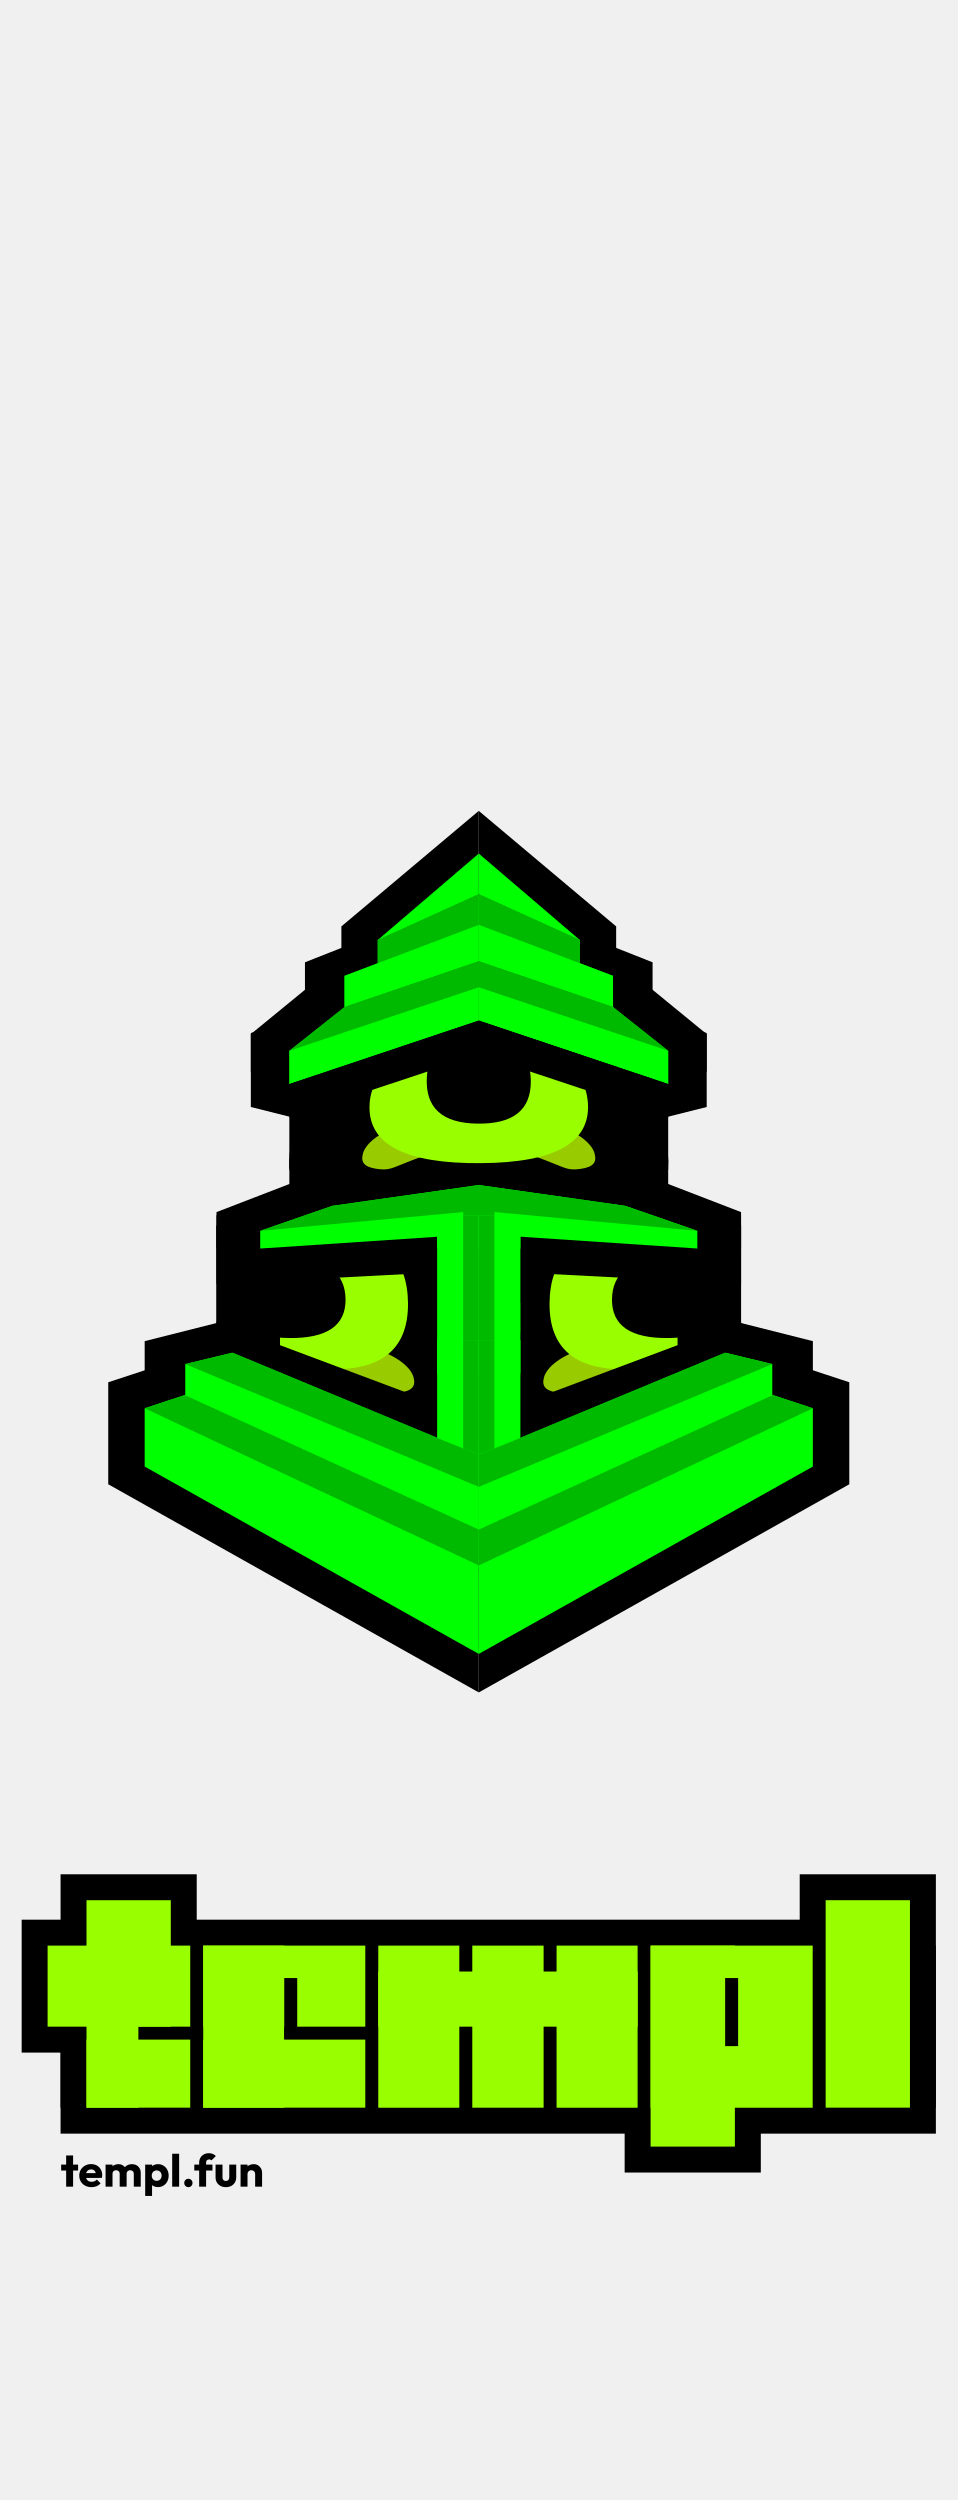
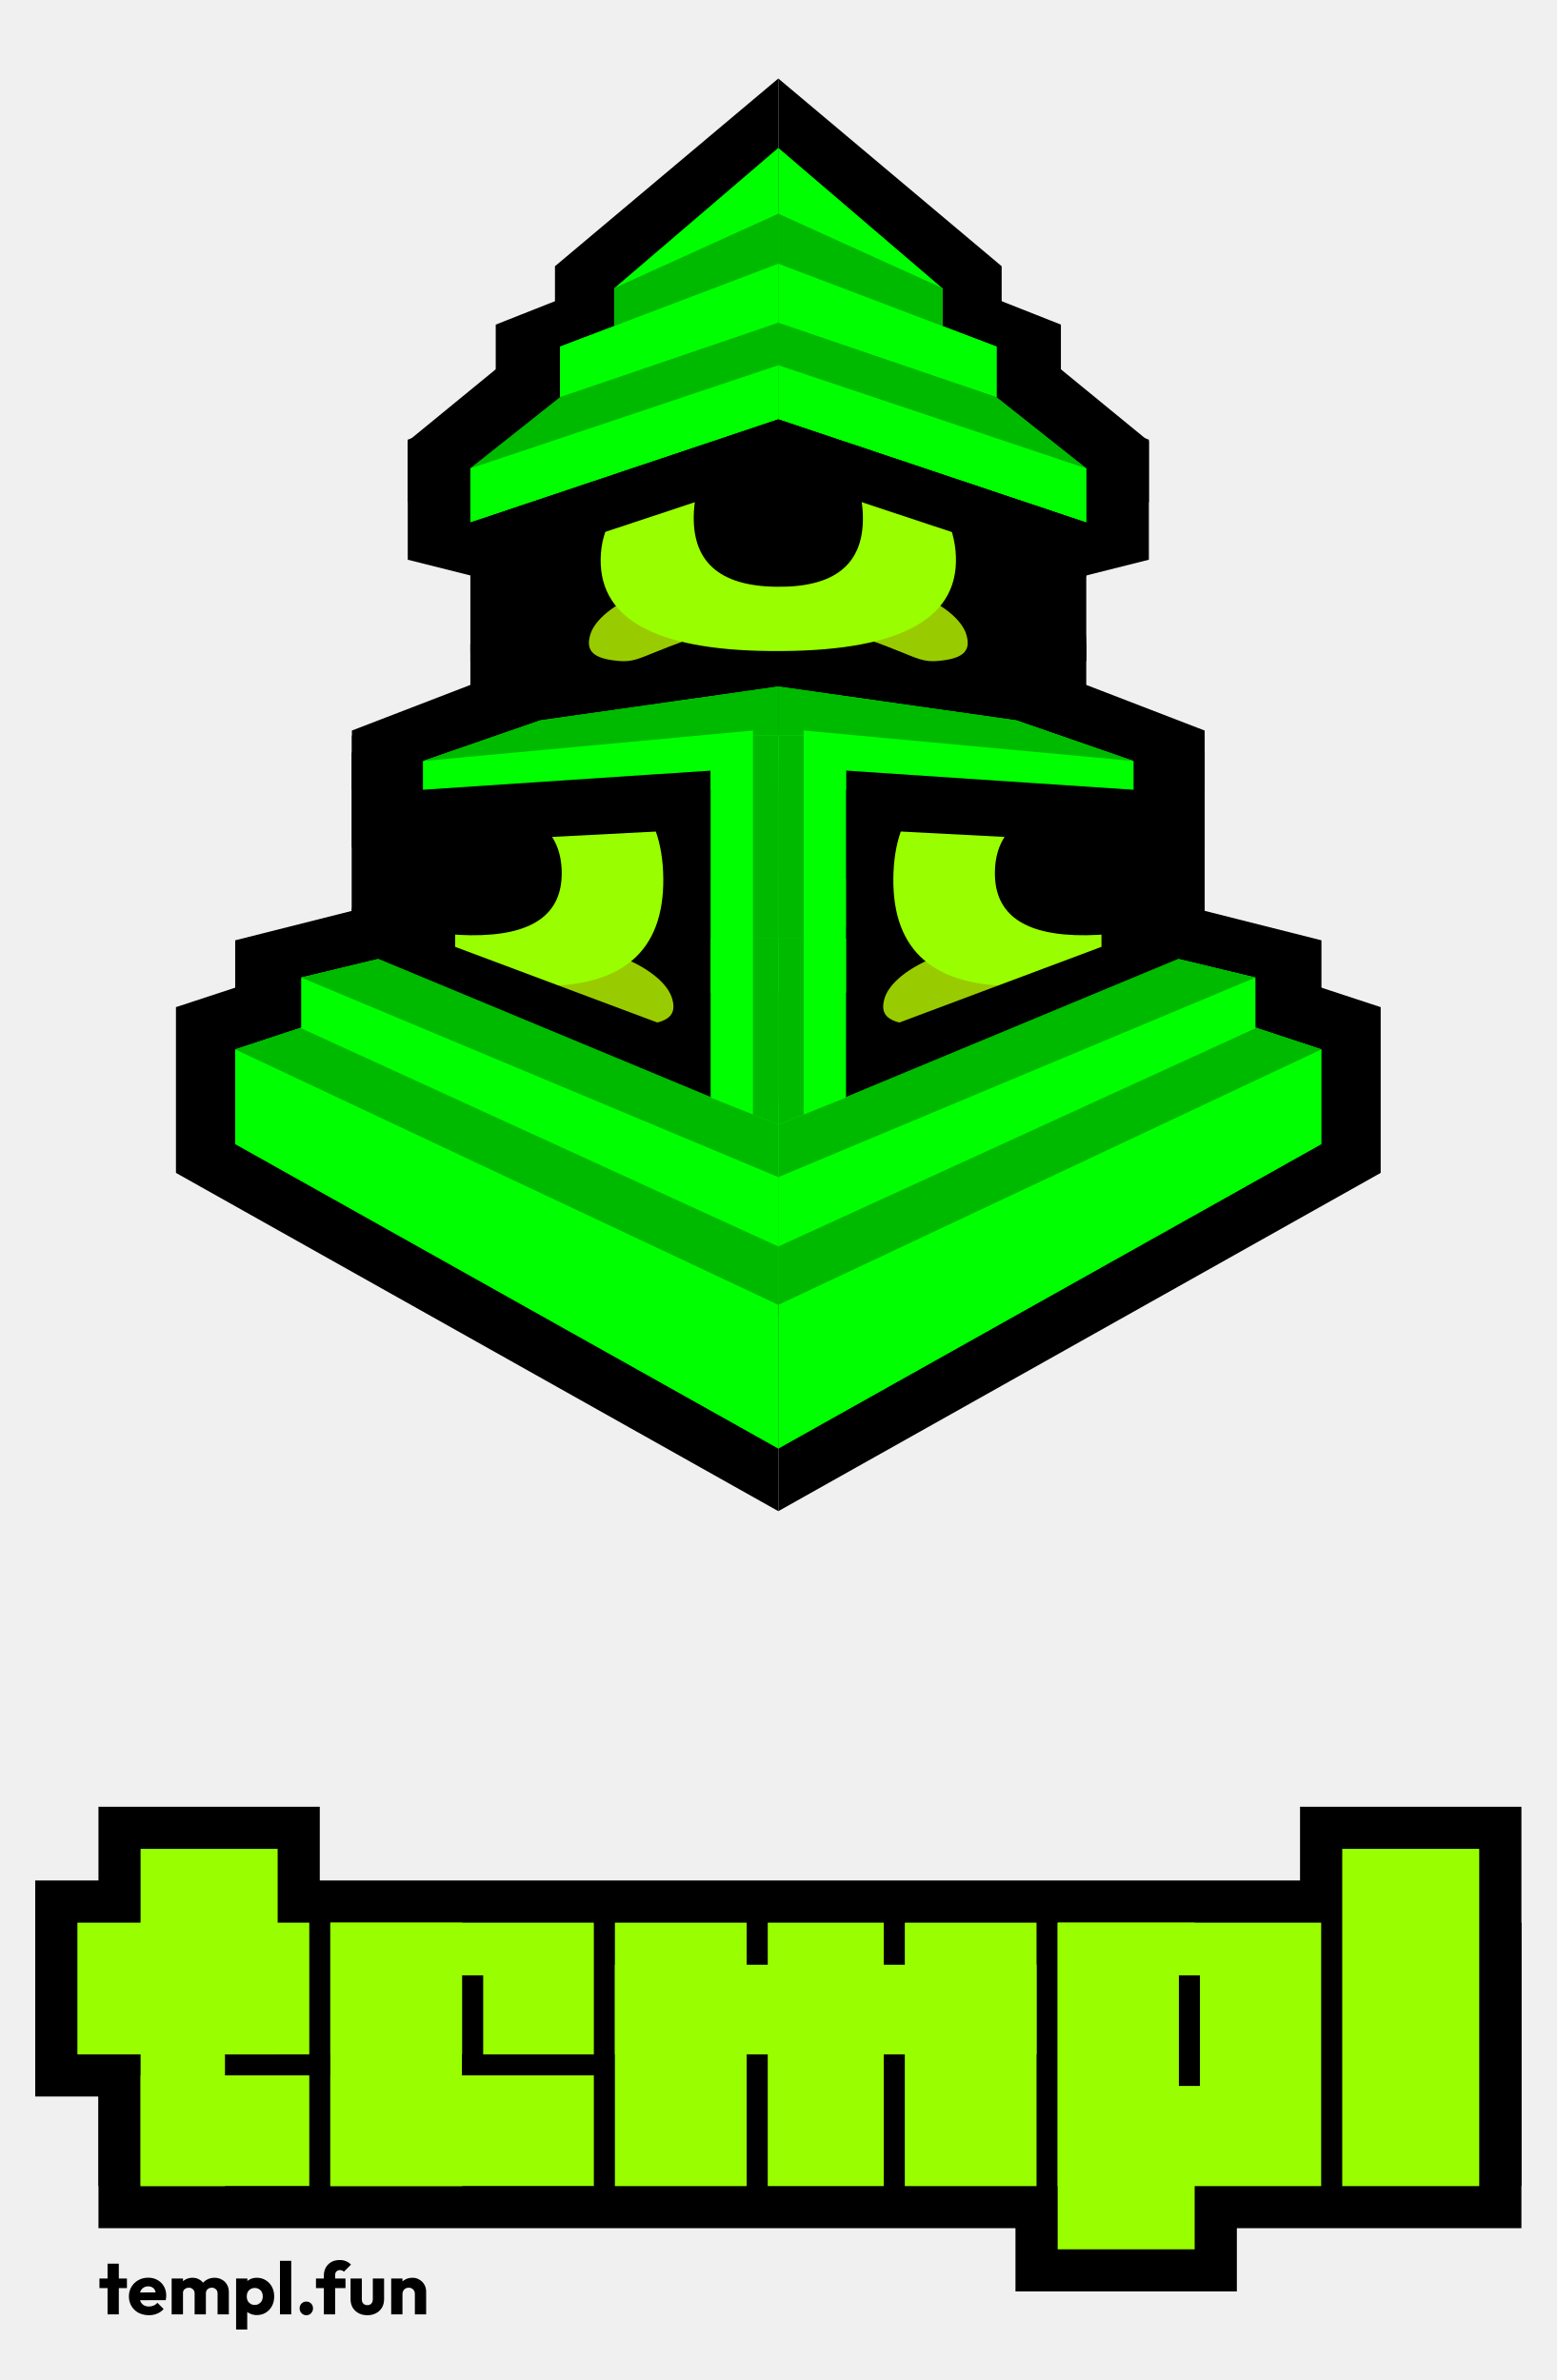
- <svg xmlns="http://www.w3.org/2000/svg" width="221" height="577" viewBox="0 0 221 577" fill="none">
-   <path d="M110.5 234.711V187.148L78.791 213.813V227.505L110.5 234.711Z" fill="black" />
-   <path d="M110.5 234.711V187.148L142.209 213.813V227.505L110.5 234.711Z" fill="black" />
-   <path d="M70.383 222.097L110.499 206.242V244.917L70.383 237.23V222.097Z" fill="black" />
-   <path d="M150.615 222.097L110.499 206.242V244.917L150.615 237.23V222.097Z" fill="black" />
-   <path d="M110.5 261.016L57.893 247.324V238.676L70.504 228.347L110.5 214.414V261.016Z" fill="black" />
-   <path d="M110.5 261.016L163.107 247.324V238.676L150.496 228.347L110.5 214.414V261.016Z" fill="black" />
-   <path d="M110.5 219.461L57.893 238.438V255.494L110.5 268.706V219.461Z" fill="black" />
-   <path d="M110.5 219.461L163.107 238.438V255.494L110.5 268.706V219.461Z" fill="black" />
-   <path d="M49.965 279.755L66.78 273.269L110.5 267.023V288.163H49.965V279.755Z" fill="black" />
-   <rect width="60.535" height="38.675" transform="translate(49.9648 280.469)" fill="black" />
-   <path d="M49.965 319.148H110.497L110.5 345.572L49.965 321.31V319.148Z" fill="black" />
-   <rect width="60.535" height="7.687" transform="translate(49.9648 311.461)" fill="black" />
-   <path d="M171.035 279.755L154.22 273.269L110.5 267.023V288.163H171.035V279.755Z" fill="black" />
-   <rect width="60.535" height="38.675" transform="matrix(-1 0 0 1 171.035 280.469)" fill="black" />
-   <path d="M171.035 319.148H110.503L110.5 345.572L171.035 321.31V319.148Z" fill="black" />
-   <rect width="60.535" height="7.687" transform="matrix(-1 0 0 1 171.035 311.461)" fill="black" />
-   <path d="M24.982 342.569V319.027L110.5 290.922V390.612L24.982 342.569Z" fill="black" />
-   <path d="M196.018 342.569V319.027L110.5 290.922V390.612L196.018 342.569Z" fill="black" />
-   <path d="M33.391 309.536L110.5 290.078V362.864L33.391 326.111V309.536Z" fill="black" />
-   <path d="M187.609 309.536L110.5 290.078V362.864L187.609 326.111V309.536Z" fill="black" />
-   <path d="M87.199 216.938L110.5 197V227.748L87.199 222.463V216.938Z" fill="#00FF00" />
-   <path d="M87.199 216.937L110.5 206.367V227.747L87.199 222.462V216.937Z" fill="#00BA00" />
-   <path d="M87.199 216.937L110.5 206.367V213.574L87.199 222.462V216.937Z" fill="#00BA00" />
-   <path d="M133.801 216.938L110.5 197V227.748L133.801 222.463V216.938Z" fill="#00FF00" />
-   <path d="M133.801 216.937L110.5 206.367V227.747L133.801 222.462V216.937Z" fill="#00BA00" />
-   <path d="M133.801 216.937L110.5 206.367V213.574L133.801 222.462V216.937Z" fill="#00BA00" />
-   <path d="M79.512 225.224L110.5 213.453V237.715L79.512 232.43V225.224Z" fill="#00BA00" />
-   <path d="M79.512 225.224L110.5 213.453V221.861L79.512 232.43V225.224Z" fill="#00FF00" />
-   <path d="M141.486 225.224L110.498 213.453V237.715L141.486 232.43V225.224Z" fill="#00BA00" />
-   <path d="M141.486 225.224L110.498 213.453V221.861L141.486 232.43V225.224Z" fill="#00FF00" />
-   <path d="M79.513 232.429L110.501 221.859V253.088L66.781 242.518L79.513 232.429Z" fill="#00BA00" />
-   <path d="M79.513 232.429L110.501 221.859V227.865L66.781 242.518L79.513 232.429Z" fill="#00BA00" />
-   <path d="M141.487 232.429L110.499 221.859V253.088L154.219 242.518L141.487 232.429Z" fill="#00BA00" />
-   <path d="M141.487 232.429L110.499 221.859V227.865L154.219 242.518L141.487 232.429Z" fill="#00BA00" />
-   <path d="M66.781 242.52L110.501 227.867V260.777L66.781 250.207V242.52Z" fill="#00BA00" />
-   <path d="M66.781 242.52L110.501 227.867V235.554L66.781 250.207V242.52Z" fill="#00FF00" />
-   <path d="M154.219 242.52L110.499 227.867V260.777L154.219 250.207V242.52Z" fill="#00BA00" />
-   <path d="M154.219 242.52L110.499 227.867V235.554L154.219 250.207V242.52Z" fill="#00FF00" />
-   <path d="M33.391 338.486V325.033L110.5 299.57V381.725L33.391 338.486Z" fill="#00FF00" />
-   <path d="M110.5 361.306L33.391 325.033L110.5 299.57V361.306Z" fill="#00BA00" />
-   <path d="M187.609 338.486V325.033L110.5 299.57V381.725L187.609 338.486Z" fill="#00FF00" />
-   <path d="M110.5 361.306L187.609 325.033L110.5 299.57V361.306Z" fill="#00BA00" />
-   <path d="M42.758 322.033V314.827L110.499 298.492V353.022L42.758 322.033Z" fill="#00FF00" />
-   <path d="M42.758 314.827L110.499 298.492V343.173L42.758 314.827Z" fill="#00BA00" />
-   <path d="M178.242 322.033V314.827L110.501 298.492V353.022L178.242 322.033Z" fill="#00FF00" />
-   <path d="M178.242 314.827L110.501 298.492V343.173L178.242 314.827Z" fill="#00BA00" />
-   <path d="M66.781 274.464L110.501 289.117V267.498H66.781L66.781 274.464Z" fill="black" />
-   <path d="M154.219 274.464L110.499 289.117V267.498H154.219L154.219 274.464Z" fill="black" />
-   <rect width="87.439" height="17.536" transform="translate(66.7812 252.367)" fill="black" />
-   <path d="M66.781 250.208L110.501 235.555V257.174H66.781L66.781 250.208Z" fill="black" />
-   <path d="M154.219 250.208L110.499 235.555V257.174H154.219L154.219 250.208Z" fill="black" />
-   <path d="M154.111 265.72C155.626 281.126 141.378 288.924 111.367 289.112C81.428 289.338 66.567 282.2 66.784 267.697C67 253.233 81.212 245.435 109.419 244.305C137.555 243.213 152.452 250.351 154.111 265.72Z" fill="black" />
-   <path d="M83.776 266.209C84.329 264.177 86.977 261.638 92.197 259.813C97.407 257.999 103.987 259.096 108.574 260.286C110.626 260.883 110.502 261.48 110.503 262.181C110.504 263.117 109.301 263.366 109.301 263.366C90 268.471 91.804 270.476 86.912 269.762C84.03 269.341 83.206 268.243 83.776 266.209Z" fill="#99CC00" />
-   <path d="M137.224 266.209C136.671 264.177 134.023 261.638 128.803 259.813C123.593 257.999 117.013 259.096 112.426 260.286C110.374 260.883 110.498 261.48 110.497 262.181C110.496 263.117 111.699 263.366 111.699 263.366C131 268.471 129.196 270.476 134.088 269.762C136.97 269.341 137.794 268.243 137.224 266.209Z" fill="#99CC00" />
-   <path d="M135.66 254.197C136.534 263.589 128.314 268.343 111 268.458C93.728 268.596 85.154 264.244 85.279 255.403C85.403 246.585 93.603 241.831 109.876 241.142C126.108 240.476 134.703 244.828 135.66 254.197Z" fill="#99FF00" />
-   <path d="M98.52 248.576C98.104 255.661 102.018 259.247 110.263 259.334C118.488 259.437 122.571 256.155 122.511 249.485C122.452 242.833 118.547 239.247 110.798 238.727C103.068 238.225 98.976 241.508 98.52 248.576Z" fill="black" />
-   <path d="M154.22 250.208V257.895L110.501 243.392L66.781 257.895V250.208L110.501 235.555L154.22 250.208Z" fill="black" />
-   <path d="M49.965 307.617H100.891V331.639L49.965 310.5V307.617Z" fill="black" />
-   <path d="M49.965 307.617H100.891V331.639L49.965 310.5V307.617Z" fill="black" />
-   <path d="M49.965 307.617V310.5L100.891 331.639V307.617H49.965Z" fill="black" />
-   <rect width="50.926" height="27.625" transform="translate(49.9648 282.875)" fill="black" />
-   <path d="M50.261 299.156C49.499 309.949 56.663 315.411 71.751 315.543C86.802 315.702 94.274 310.701 94.165 300.542C94.056 290.409 86.911 284.946 72.73 284.155C58.585 283.389 51.095 288.39 50.261 299.156Z" fill="black" />
-   <path d="M95.436 317.857C94.881 315.825 92.23 313.287 87.007 311.462C81.795 309.648 75.216 310.744 70.631 311.935C68.579 312.532 68.705 313.129 68.705 313.83C68.705 314.765 69.908 315.015 69.908 315.015C89.215 320.12 87.414 322.124 92.305 321.41C95.187 320.99 96.01 319.891 95.436 317.857Z" fill="#99CC00" />
-   <path d="M59.618 299.383C59.019 310.34 64.655 315.886 76.528 316.02C88.372 316.18 94.251 311.104 94.165 300.789C94.079 290.501 88.457 284.956 77.298 284.152C66.168 283.375 60.274 288.452 59.618 299.383Z" fill="#99FF00" />
-   <path d="M54.321 299.061C53.88 305.487 58.029 308.74 66.768 308.818C75.487 308.912 79.814 305.935 79.751 299.886C79.688 293.852 75.55 290.6 67.335 290.129C59.142 289.673 54.804 292.65 54.321 299.061Z" fill="black" />
-   <path d="M101.129 324.143L49.965 304.977V310.607L101.129 331.881V324.143Z" fill="black" />
-   <rect width="5.045" height="27.625" transform="translate(59.5742 282.875)" fill="black" />
-   <path d="M49.965 282.875V296.327L100.89 293.685V282.875H49.965Z" fill="black" />
-   <rect width="9.609" height="49.004" transform="translate(100.891 282.875)" fill="black" />
-   <path d="M171.035 307.617H120.109V331.639L171.035 310.5V307.617Z" fill="black" />
-   <path d="M171.035 307.617H120.109V331.639L171.035 310.5V307.617Z" fill="black" />
-   <path d="M171.035 307.617V310.5L120.109 331.639V307.617H171.035Z" fill="black" />
-   <rect width="50.926" height="27.625" transform="matrix(-1 0 0 1 171.035 282.875)" fill="black" />
-   <path d="M170.739 299.156C171.501 309.949 164.337 315.411 149.249 315.543C134.198 315.702 126.726 310.701 126.835 300.542C126.944 290.409 134.089 284.946 148.27 284.155C162.415 283.389 169.905 288.39 170.739 299.156Z" fill="black" />
-   <path d="M125.564 317.857C126.119 315.825 128.77 313.287 133.993 311.462C139.205 309.648 145.784 310.744 150.369 311.935C152.421 312.532 152.295 313.129 152.295 313.83C152.295 314.765 151.092 315.015 151.092 315.015C131.785 320.12 133.586 322.124 128.695 321.41C125.813 320.99 124.99 319.891 125.564 317.857Z" fill="#99CC00" />
-   <path d="M161.382 299.383C161.981 310.34 156.345 315.886 144.472 316.02C132.628 316.18 126.749 311.104 126.835 300.789C126.921 290.501 132.543 284.956 143.702 284.152C154.832 283.375 160.726 288.452 161.382 299.383Z" fill="#99FF00" />
-   <path d="M166.679 299.061C167.12 305.487 162.971 308.74 154.232 308.818C145.513 308.912 141.186 305.935 141.249 299.886C141.312 293.852 145.45 290.6 153.665 290.129C161.858 289.673 166.196 292.65 166.679 299.061Z" fill="black" />
-   <path d="M119.871 324.143L171.035 304.977V310.607L119.871 331.881V324.143Z" fill="black" />
-   <rect width="5.045" height="27.625" transform="matrix(-1 0 0 1 161.426 282.875)" fill="black" />
-   <path d="M171.035 282.875V296.327L120.11 293.685V282.875H171.035Z" fill="black" />
-   <rect width="9.609" height="49.004" transform="matrix(-1 0 0 1 120.109 282.875)" fill="black" />
-   <rect width="9.609" height="7.687" transform="translate(100.891 280.469)" fill="#00FF00" />
-   <path d="M60.055 284.077L76.696 278.312L110.46 273.508V284.798L60.055 288.161V284.077Z" fill="#00FF00" />
-   <path d="M110.514 288.161V273.508L106.896 276.15V288.161H110.514Z" fill="#00BA00" />
-   <path d="M76.696 278.312L60.055 284.077L106.843 279.753L110.46 273.508L76.696 278.312Z" fill="#00BA00" />
-   <rect width="9.609" height="36.513" transform="translate(100.891 280.469)" fill="#00FF00" />
-   <rect width="3.603" height="36.513" transform="translate(106.896 280.469)" fill="#00BA00" />
-   <path d="M110.499 335.721L110.499 309.297H100.891V331.877L110.499 335.721Z" fill="#00FF00" />
-   <path d="M110.5 309.297V335.721L106.896 334.279V309.297H110.5Z" fill="#00BA00" />
-   <rect width="9.609" height="7.687" transform="matrix(-1 0 0 1 120.109 280.469)" fill="#00FF00" />
-   <path d="M160.945 284.077L144.304 278.312L110.54 273.508V284.798L160.945 288.161V284.077Z" fill="#00FF00" />
-   <path d="M110.486 288.161V273.508L114.104 276.15V288.161H110.486Z" fill="#00BA00" />
-   <path d="M144.304 278.312L160.945 284.077L114.157 279.753L110.54 273.508L144.304 278.312Z" fill="#00BA00" />
-   <rect width="9.609" height="36.513" transform="matrix(-1 0 0 1 120.109 280.469)" fill="#00FF00" />
-   <rect width="3.603" height="36.513" transform="matrix(-1 0 0 1 114.104 280.469)" fill="#00BA00" />
-   <path d="M110.501 335.721L110.501 309.297H120.109V331.877L110.501 335.721Z" fill="#00FF00" />
-   <path d="M110.5 309.297V335.721L114.104 334.279V309.297H110.5Z" fill="#00BA00" />
-   <path d="M15.267 504.68L15.267 497.483L16.87 497.483L16.87 504.68L15.267 504.68ZM14.115 500.951L14.115 499.589L18.022 499.589L18.022 500.951L14.115 500.951ZM21.14 504.795C20.588 504.795 20.096 504.683 19.663 504.46C19.237 504.229 18.902 503.912 18.657 503.506C18.413 503.101 18.291 502.644 18.291 502.134C18.291 501.624 18.409 501.171 18.647 500.772C18.891 500.367 19.219 500.05 19.631 499.819C20.044 499.589 20.508 499.474 21.025 499.474C21.527 499.474 21.971 499.582 22.355 499.798C22.739 500.015 23.039 500.315 23.256 500.699C23.479 501.083 23.591 501.523 23.591 502.019C23.591 502.11 23.584 502.208 23.57 502.312C23.563 502.41 23.546 502.525 23.518 502.658L19.129 502.668L19.129 501.569L22.837 501.558L22.145 502.019C22.139 501.726 22.093 501.485 22.009 501.296C21.925 501.101 21.8 500.954 21.632 500.856C21.472 500.751 21.273 500.699 21.035 500.699C20.784 500.699 20.564 500.758 20.375 500.877C20.194 500.989 20.05 501.15 19.946 501.359C19.848 501.569 19.799 501.823 19.799 502.124C19.799 502.424 19.851 502.682 19.956 502.899C20.068 503.108 20.221 503.273 20.417 503.391C20.62 503.503 20.857 503.559 21.129 503.559C21.381 503.559 21.608 503.517 21.81 503.433C22.013 503.342 22.191 503.21 22.345 503.035L23.224 503.915C22.973 504.208 22.669 504.428 22.313 504.575C21.957 504.722 21.566 504.795 21.14 504.795ZM24.365 504.68L24.365 499.589L25.967 499.589L25.967 504.68L24.365 504.68ZM27.622 504.68L27.622 501.705C27.622 501.446 27.542 501.247 27.381 501.108C27.228 500.961 27.036 500.888 26.805 500.888C26.645 500.888 26.502 500.923 26.376 500.992C26.25 501.055 26.149 501.146 26.072 501.265C26.002 501.383 25.967 501.53 25.967 501.705L25.349 501.432C25.349 501.027 25.437 500.682 25.611 500.395C25.786 500.102 26.023 499.879 26.323 499.725C26.624 499.564 26.962 499.484 27.34 499.484C27.696 499.484 28.014 499.564 28.293 499.725C28.579 499.886 28.806 500.109 28.974 500.395C29.141 500.682 29.225 501.024 29.225 501.422L29.225 504.68L27.622 504.68ZM30.88 504.68L30.88 501.705C30.88 501.446 30.8 501.247 30.639 501.108C30.486 500.961 30.294 500.888 30.063 500.888C29.902 500.888 29.759 500.923 29.634 500.992C29.508 501.055 29.407 501.146 29.33 501.265C29.26 501.383 29.225 501.53 29.225 501.705L28.303 501.579C28.317 501.146 28.419 500.776 28.607 500.469C28.803 500.154 29.058 499.913 29.372 499.746C29.693 499.571 30.053 499.484 30.451 499.484C30.842 499.484 31.188 499.568 31.488 499.735C31.795 499.896 32.036 500.13 32.211 500.437C32.392 500.738 32.483 501.101 32.483 501.527L32.483 504.68L30.88 504.68ZM36.443 504.784C36.101 504.784 35.787 504.718 35.5 504.585C35.214 504.453 34.98 504.271 34.798 504.041C34.617 503.803 34.512 503.534 34.484 503.234L34.484 501.087C34.512 500.786 34.617 500.514 34.798 500.27C34.98 500.025 35.214 499.833 35.5 499.694C35.787 499.554 36.101 499.484 36.443 499.484C36.925 499.484 37.351 499.599 37.721 499.83C38.098 500.06 38.391 500.374 38.601 500.772C38.817 501.171 38.926 501.624 38.926 502.134C38.926 502.644 38.817 503.098 38.601 503.496C38.391 503.894 38.098 504.208 37.721 504.439C37.351 504.669 36.925 504.784 36.443 504.784ZM33.51 506.827L33.51 499.589L35.113 499.589L35.113 500.898L34.851 502.134L35.092 503.37L35.092 506.827L33.51 506.827ZM36.15 503.339C36.38 503.339 36.579 503.286 36.747 503.182C36.921 503.077 37.058 502.934 37.155 502.752C37.253 502.571 37.302 502.365 37.302 502.134C37.302 501.897 37.253 501.687 37.155 501.506C37.058 501.324 36.921 501.184 36.747 501.087C36.579 500.982 36.384 500.93 36.16 500.93C35.937 500.93 35.738 500.982 35.563 501.087C35.395 501.184 35.263 501.324 35.165 501.506C35.067 501.687 35.018 501.897 35.018 502.134C35.018 502.365 35.064 502.571 35.155 502.752C35.252 502.934 35.389 503.077 35.563 503.182C35.738 503.286 35.933 503.339 36.15 503.339ZM39.74 504.68L39.74 497.075L41.343 497.075L41.343 504.68L39.74 504.68ZM43.477 504.795C43.204 504.795 42.977 504.701 42.796 504.512C42.614 504.324 42.523 504.097 42.523 503.831C42.523 503.552 42.614 503.321 42.796 503.14C42.977 502.951 43.204 502.857 43.477 502.857C43.756 502.857 43.983 502.951 44.158 503.14C44.339 503.321 44.43 503.552 44.43 503.831C44.43 504.097 44.339 504.324 44.158 504.512C43.983 504.701 43.756 504.795 43.477 504.795ZM45.965 504.68L45.965 499.149C45.965 498.737 46.055 498.367 46.237 498.038C46.425 497.703 46.687 497.441 47.023 497.253C47.358 497.057 47.756 496.959 48.217 496.959C48.566 496.959 48.87 497.019 49.128 497.138C49.393 497.249 49.624 497.406 49.819 497.609L48.814 498.615C48.744 498.545 48.664 498.492 48.573 498.457C48.489 498.416 48.388 498.395 48.269 498.395C48.053 498.395 47.881 498.457 47.756 498.583C47.63 498.709 47.567 498.88 47.567 499.096L47.567 504.68L45.965 504.68ZM44.844 500.951L44.844 499.589L49.034 499.589L49.034 500.951L44.844 500.951ZM52.14 504.795C51.672 504.795 51.257 504.701 50.894 504.512C50.537 504.317 50.258 504.051 50.056 503.716C49.853 503.374 49.752 502.983 49.752 502.543L49.752 499.589L51.354 499.589L51.354 502.522C51.354 502.696 51.382 502.847 51.438 502.972C51.501 503.098 51.592 503.196 51.711 503.266C51.829 503.335 51.972 503.37 52.14 503.37C52.377 503.37 52.566 503.297 52.706 503.15C52.845 502.997 52.915 502.787 52.915 502.522L52.915 499.589L54.518 499.589L54.518 502.532C54.518 502.979 54.417 503.374 54.214 503.716C54.012 504.051 53.732 504.317 53.376 504.512C53.02 504.701 52.608 504.795 52.14 504.795ZM58.887 504.68L58.887 501.778C58.887 501.513 58.803 501.3 58.635 501.139C58.475 500.971 58.269 500.888 58.017 500.888C57.843 500.888 57.689 500.926 57.556 501.003C57.424 501.073 57.319 501.177 57.242 501.317C57.165 501.45 57.127 501.603 57.127 501.778L56.509 501.474C56.509 501.076 56.596 500.727 56.771 500.427C56.945 500.126 57.186 499.896 57.493 499.735C57.808 499.568 58.16 499.484 58.551 499.484C58.929 499.484 59.26 499.575 59.547 499.756C59.84 499.931 60.07 500.165 60.238 500.458C60.406 500.751 60.489 501.073 60.489 501.422L60.489 504.68L58.887 504.68ZM55.524 504.68L55.524 499.589L57.127 499.589L57.127 504.68L55.524 504.68Z" fill="black" />
-   <rect width="31.425" height="53.872" transform="translate(13.9785 432.586)" fill="black" />
-   <rect width="31.425" height="53.872" transform="translate(184.574 432.586)" fill="black" />
-   <rect width="31.425" height="52.376" transform="translate(144.17 449.047)" fill="black" />
-   <rect width="202.021" height="43.397" transform="translate(13.9785 449.047)" fill="black" />
-   <rect width="23.943" height="15.713" transform="translate(19.9648 470.742)" fill="black" />
-   <rect width="11.972" height="37.411" transform="translate(19.9648 449.047)" fill="black" />
-   <rect width="205.014" height="30.677" transform="translate(5 443.062)" fill="black" />
-   <g clip-path="url(#clip0_1633_27054)">
-     <g clip-path="url(#clip1_1633_27054)">
-       <rect width="19.454" height="29.181" transform="translate(19.9648 438.57)" fill="#99FF00" />
-       <rect width="23.943" height="15.713" transform="translate(19.9648 470.742)" fill="#99FF00" />
-       <rect width="11.972" height="37.411" transform="translate(19.9648 449.047)" fill="#99FF00" />
-       <rect width="32.922" height="18.706" transform="translate(10.9863 449.047)" fill="#99FF00" />
-     </g>
-     <g clip-path="url(#clip2_1633_27054)">
-       <rect width="18.706" height="37.411" transform="translate(46.9004 449.047)" fill="#99FF00" />
-       <rect width="37.411" height="18.706" transform="translate(46.9004 449.047)" fill="#99FF00" />
-       <rect width="2.993" height="14.216" transform="translate(65.6055 456.531)" fill="black" />
-       <rect width="37.411" height="15.713" transform="translate(46.9004 470.742)" fill="#99FF00" />
-     </g>
-     <g clip-path="url(#clip3_1633_27054)">
-       <rect width="18.706" height="37.411" transform="translate(87.3047 449.047)" fill="#99FF00" />
-       <rect width="59.858" height="12.72" transform="translate(87.3047 455.031)" fill="#99FF00" />
-       <rect width="16.461" height="37.411" transform="translate(109.004 449.047)" fill="#99FF00" />
-       <rect width="18.706" height="37.411" transform="translate(128.457 449.047)" fill="#99FF00" />
-     </g>
-     <g clip-path="url(#clip4_1633_27054)">
-       <rect width="19.454" height="46.39" transform="translate(150.156 449.047)" fill="#99FF00" />
-       <rect width="37.411" height="37.411" transform="translate(150.156 449.047)" fill="#99FF00" />
-       <rect width="2.993" height="15.713" transform="translate(167.365 456.531)" fill="black" />
-     </g>
-     <g clip-path="url(#clip5_1633_27054)">
-       <rect width="19.454" height="47.886" transform="translate(190.561 438.57)" fill="#99FF00" />
+ <svg xmlns="http://www.w3.org/2000/svg" version="1.2" viewBox="0 0 221 338" width="221" height="338">
+   <defs>
+     <clipPath clipPathUnits="userSpaceOnUse" id="cp1">
+       <path d="m10.99 256.59h199.02v68.83h-199.02z" />
+     </clipPath>
+     <clipPath clipPathUnits="userSpaceOnUse" id="cp2">
+       <path d="m10.99 256.59h32.92v68.83h-32.92z" />
+     </clipPath>
+     <clipPath clipPathUnits="userSpaceOnUse" id="cp3">
+       <path d="m46.9 256.59h37.41v68.83h-37.41z" />
+     </clipPath>
+     <clipPath clipPathUnits="userSpaceOnUse" id="cp4">
+       <path d="m87.3 256.59h59.86v68.83h-59.86z" />
+     </clipPath>
+     <clipPath clipPathUnits="userSpaceOnUse" id="cp5">
+       <path d="m150.16 256.59h37.41v68.83h-37.41z" />
+     </clipPath>
+     <clipPath clipPathUnits="userSpaceOnUse" id="cp6">
+       <path d="m190.56 256.59h19.45v68.83h-19.45z" />
+     </clipPath>
+   </defs>
+   <style>
+ 		.s0 { fill: #000000 } 
+ 		.s1 { fill: #00ff00 } 
+ 		.s2 { fill: #00ba00 } 
+ 		.s3 { fill: #99cc00 } 
+ 		.s4 { fill: #99ff00 } 
+ 	</style>
+   <path class="s0" d="m110.5 58.71v-47.56l-31.71 26.66v13.69z" />
+   <path class="s0" d="m110.5 58.71v-47.56l31.71 26.66v13.69z" />
+   <path class="s0" d="m70.38 46.1l40.12-15.86v38.68l-40.12-7.69z" />
+   <path class="s0" d="m150.62 46.1l-40.12-15.86v38.68l40.12-7.69z" />
+   <path class="s0" d="m110.5 85.02l-52.61-13.7v-8.64l12.61-10.33 40-13.94z" />
+   <path class="s0" d="m110.5 85.02l52.61-13.7v-8.64l-12.61-10.33-40-13.94z" />
+   <path class="s0" d="m110.5 43.46l-52.61 18.98v17.05l52.61 13.22z" />
+   <path class="s0" d="m110.5 43.46l52.61 18.98v17.05l-52.61 13.22z" />
+   <path class="s0" d="m49.96 103.75l16.82-6.48 43.72-6.25v21.14h-60.54z" />
+   <path fill-rule="evenodd" class="s0" d="m49.96 104.47h60.54v38.67h-60.54z" />
+   <path class="s0" d="m49.96 143.15h60.54v26.42l-60.54-24.26z" />
+   <path fill-rule="evenodd" class="s0" d="m49.96 135.46h60.54v7.69h-60.54z" />
+   <path class="s0" d="m171.03 103.75l-16.81-6.48-43.72-6.25v21.14h60.53z" />
+   <path fill-rule="evenodd" class="s0" d="m171.03 104.47h-60.53v38.67h60.53z" />
+   <path class="s0" d="m171.03 143.15h-60.53v26.42l60.53-24.26z" />
+   <path fill-rule="evenodd" class="s0" d="m171.03 135.46h-60.53v7.69h60.53z" />
+   <path class="s0" d="m24.98 166.57v-23.54l85.52-28.11v99.69z" />
+   <path class="s0" d="m196.02 166.57v-23.54l-85.52-28.11v99.69z" />
+   <path class="s0" d="m33.39 133.54l77.11-19.46v72.78l-77.11-36.75z" />
+   <path class="s0" d="m187.61 133.54l-77.11-19.46v72.78l77.11-36.75z" />
+   <path class="s1" d="m87.2 40.94l23.3-19.94v30.75l-23.3-5.29z" />
+   <path class="s2" d="m87.2 40.94l23.3-10.57v21.38l-23.3-5.29z" />
+   <path class="s2" d="m87.2 40.94l23.3-10.57v7.2l-23.3 8.89z" />
+   <path class="s1" d="m133.8 40.94l-23.3-19.94v30.75l23.3-5.29z" />
+   <path class="s2" d="m133.8 40.94l-23.3-10.57v21.38l23.3-5.29z" />
+   <path class="s2" d="m133.8 40.94l-23.3-10.57v7.2l23.3 8.89z" />
+   <path class="s2" d="m79.51 49.22l30.99-11.77v24.27l-30.99-5.29z" />
+   <path class="s1" d="m79.51 49.22l30.99-11.77v8.41l-30.99 10.57z" />
+   <path class="s2" d="m141.49 49.22l-30.99-11.77v24.27l30.99-5.29z" />
+   <path class="s1" d="m141.49 49.22l-30.99-11.77v8.41l30.99 10.57z" />
+   <path class="s2" d="m79.51 56.43l30.99-10.57v31.23l-43.72-10.57z" />
+   <path class="s2" d="m79.51 56.43l30.99-10.57v6.01l-43.72 14.65z" />
+   <path class="s2" d="m141.49 56.43l-30.99-10.57v31.23l43.72-10.57z" />
+   <path class="s2" d="m141.49 56.43l-30.99-10.57v6.01l43.72 14.65z" />
+   <path class="s2" d="m66.78 66.52l43.72-14.65v32.91l-43.72-10.57z" />
+   <path class="s1" d="m66.78 66.52l43.72-14.65v7.68l-43.72 14.66z" />
+   <path class="s2" d="m154.22 66.52l-43.72-14.65v32.91l43.72-10.57z" />
+   <path class="s1" d="m154.22 66.52l-43.72-14.65v7.68l43.72 14.66z" />
+   <path class="s1" d="m33.39 162.49v-13.46l77.11-25.46v82.16z" />
+   <path class="s2" d="m110.5 185.31l-77.11-36.28 77.11-25.46z" />
+   <path class="s1" d="m187.61 162.49v-13.46l-77.11-25.46v82.16z" />
+   <path class="s2" d="m110.5 185.31l77.11-36.28-77.11-25.46z" />
+   <path class="s1" d="m42.76 146.03v-7.2l67.74-16.34v54.53z" />
+   <path class="s2" d="m42.76 138.83l67.74-16.34v44.68z" />
+   <path class="s1" d="m178.24 146.03v-7.2l-67.74-16.34v54.53z" />
+   <path class="s2" d="m178.24 138.83l-67.74-16.34v44.68z" />
+   <path class="s0" d="m66.78 98.46l43.72 14.66v-21.62h-43.72z" />
+   <path class="s0" d="m154.22 98.46l-43.72 14.66v-21.62h43.72z" />
+   <path fill-rule="evenodd" class="s0" d="m66.78 76.37h87.44v17.53h-87.44z" />
+   <path class="s0" d="m66.78 74.21l43.72-14.65v21.61h-43.72z" />
+   <path class="s0" d="m154.22 74.21l-43.72-14.65v21.61h43.72z" />
+   <path class="s0" d="m154.11 89.72q2.27 23.11-42.74 23.39-44.91 0.34-44.59-21.41 0.33-21.7 42.64-23.39 42.2-1.64 44.69 21.41z" />
+   <path class="s3" d="m83.78 90.21c0.55-2.03 3.2-4.57 8.42-6.4 5.21-1.81 11.79-0.71 16.37 0.48 2.06 0.59 1.93 1.19 1.93 1.89 0 0.94-1.2 1.19-1.2 1.19-19.3 5.1-17.5 7.11-22.39 6.39-2.88-0.42-3.7-1.52-3.13-3.55z" />
+   <path class="s3" d="m137.22 90.21c-0.55-2.03-3.2-4.57-8.42-6.4-5.21-1.81-11.79-0.71-16.37 0.48-2.06 0.59-1.93 1.19-1.93 1.89 0 0.94 1.2 1.19 1.2 1.19 19.3 5.1 17.5 7.11 22.39 6.39 2.88-0.42 3.7-1.52 3.13-3.55z" />
+   <path class="s4" d="m135.66 78.2q1.31 14.09-24.66 14.26-25.91 0.2-25.72-13.06 0.19-13.22 24.6-14.26 24.34-1 25.78 13.06z" />
+   <path class="s0" d="m98.52 72.58q-0.62 10.62 11.74 10.75 12.34 0.16 12.25-9.84-0.09-9.98-11.71-10.76-11.6-0.76-12.28 9.85z" />
+   <path class="s0" d="m154.22 74.21v7.68l-43.72-14.5-43.72 14.5v-7.68l43.72-14.65z" />
+   <path class="s0" d="m49.96 131.62h50.93v24.02l-50.93-21.14z" />
+   <path class="s0" d="m49.96 131.62h50.93v24.02l-50.93-21.14z" />
+   <path class="s0" d="m49.96 131.62v2.88l50.93 21.14v-24.02z" />
+   <path fill-rule="evenodd" class="s0" d="m49.96 106.88h50.93v27.62h-50.93z" />
+   <path class="s0" d="m50.26 123.16q-1.14 16.19 21.49 16.38 22.58 0.24 22.41-15-0.16-15.2-21.43-16.39-21.22-1.14-22.47 15.01z" />
+   <path class="s3" d="m95.44 141.86c-0.56-2.04-3.21-4.57-8.43-6.4-5.22-1.81-11.79-0.72-16.38 0.47-2.05 0.6-1.93 1.2-1.93 1.9 0 0.93 1.21 1.18 1.21 1.18 19.31 5.11 17.5 7.11 22.4 6.4 2.88-0.42 3.7-1.52 3.13-3.55z" />
+   <path class="s4" d="m59.62 123.38q-0.9 16.44 16.91 16.64 17.76 0.24 17.64-15.23-0.13-15.43-16.87-16.64-16.7-1.16-17.68 15.23z" />
+   <path class="s0" d="m54.32 123.06q-0.66 9.64 12.45 9.76 13.08 0.14 12.98-8.93-0.09-9.05-12.41-9.76-12.29-0.69-13.02 8.93z" />
+   <path class="s0" d="m101.13 148.14l-51.17-19.16v5.63l51.17 21.27z" />
+   <path fill-rule="evenodd" class="s0" d="m59.57 106.88h5.05v27.62h-5.05z" />
+   <path class="s0" d="m49.96 106.88v13.45l50.93-2.64v-10.81z" />
+   <path fill-rule="evenodd" class="s0" d="m100.89 106.88h9.61v49h-9.61z" />
+   <path class="s0" d="m171.03 131.62h-50.92v24.02l50.92-21.14z" />
+   <path class="s0" d="m171.03 131.62h-50.92v24.02l50.92-21.14z" />
+   <path class="s0" d="m171.03 131.62v2.88l-50.92 21.14v-24.02z" />
+   <path fill-rule="evenodd" class="s0" d="m171.03 106.88h-50.92v27.62h50.92z" />
+   <path class="s0" d="m170.74 123.16q1.14 16.19-21.49 16.38-22.58 0.24-22.42-15 0.17-15.2 21.44-16.39 21.22-1.14 22.47 15.01z" />
+   <path class="s3" d="m125.56 141.86c0.56-2.04 3.21-4.57 8.43-6.4 5.22-1.81 11.79-0.72 16.38 0.47 2.05 0.6 1.92 1.2 1.92 1.9 0 0.93-1.2 1.18-1.2 1.18-19.31 5.11-17.5 7.11-22.4 6.4-2.88-0.42-3.7-1.52-3.13-3.55z" />
+   <path class="s4" d="m161.38 123.38q0.9 16.44-16.91 16.64-17.76 0.24-17.64-15.23 0.13-15.43 16.87-16.64 16.7-1.16 17.68 15.23z" />
+   <path class="s0" d="m166.68 123.06q0.66 9.64-12.45 9.76-13.08 0.14-12.98-8.93 0.09-9.05 12.41-9.76 12.29-0.69 13.02 8.93z" />
+   <path class="s0" d="m119.87 148.14l51.16-19.16v5.63l-51.16 21.27z" />
+   <path fill-rule="evenodd" class="s0" d="m161.43 106.88h-5.05v27.62h5.05z" />
+   <path class="s0" d="m171.03 106.88v13.45l-50.92-2.64v-10.81z" />
+   <path fill-rule="evenodd" class="s0" d="m120.11 106.88h-9.61v49h9.61z" />
+   <path fill-rule="evenodd" class="s1" d="m100.89 104.47h9.61v7.69h-9.61z" />
+   <path class="s1" d="m60.05 108.08l16.65-5.77 33.76-4.8v11.29l-50.41 3.36z" />
+   <path class="s2" d="m110.51 112.16v-14.65l-3.61 2.64v12.01z" />
+   <path class="s2" d="m76.7 102.31l-16.65 5.77 46.79-4.33 3.62-6.24z" />
+   <path fill-rule="evenodd" class="s1" d="m100.89 104.47h9.61v36.51h-9.61z" />
+   <path fill-rule="evenodd" class="s2" d="m106.9 104.47h3.6v36.51h-3.6z" />
+   <path class="s1" d="m110.5 159.72v-26.42h-9.61v22.58z" />
+   <path class="s2" d="m110.5 133.3v26.42l-3.6-1.44v-24.98z" />
+   <path fill-rule="evenodd" class="s1" d="m120.11 104.47h-9.61v7.69h9.61z" />
+   <path class="s1" d="m160.94 108.08l-16.64-5.77-33.76-4.8v11.29l50.4 3.36z" />
+   <path class="s2" d="m110.49 112.16v-14.65l3.61 2.64v12.01z" />
+   <path class="s2" d="m144.3 102.31l16.64 5.77-46.78-4.33-3.62-6.24z" />
+   <path fill-rule="evenodd" class="s1" d="m120.11 104.47h-9.61v36.51h9.61z" />
+   <path fill-rule="evenodd" class="s2" d="m114.1 104.47h-3.6v36.51h3.6z" />
+   <path class="s1" d="m110.5 159.72v-26.42h9.61v22.58z" />
+   <path class="s2" d="m110.5 133.3v26.42l3.6-1.44v-24.98z" />
+   <path class="s0" d="m15.27 328.68v-7.2h1.6v7.2zm-1.15-3.73v-1.36h3.9v1.36zm7.03 3.85q-0.83-0.01-1.48-0.34-0.64-0.35-1-0.95-0.37-0.61-0.37-1.38 0-0.76 0.36-1.36 0.36-0.6 0.98-0.95 0.62-0.35 1.39-0.35 0.76 0 1.33 0.33 0.58 0.32 0.91 0.9 0.33 0.57 0.33 1.32 0 0.14-0.02 0.29-0.01 0.15-0.05 0.35l-4.39 0.01v-1.1l3.71-0.01-0.69 0.46q-0.02-0.44-0.14-0.72-0.13-0.3-0.38-0.44-0.24-0.16-0.59-0.16-0.38 0-0.66 0.18-0.28 0.17-0.43 0.48-0.15 0.31-0.15 0.76 0 0.45 0.16 0.78 0.16 0.31 0.46 0.49 0.3 0.17 0.71 0.17 0.38 0 0.68-0.13 0.3-0.13 0.53-0.39l0.88 0.88q-0.37 0.43-0.91 0.65-0.53 0.23-1.17 0.23zm3.22-0.12v-5.09h1.61v5.09zm3.26 0v-2.98q0-0.38-0.25-0.59-0.23-0.22-0.57-0.22-0.24 0-0.43 0.1-0.19 0.1-0.31 0.27-0.1 0.18-0.1 0.44l-0.62-0.27q0-0.61 0.26-1.04 0.27-0.43 0.72-0.66 0.45-0.25 1.01-0.25 0.54 0 0.96 0.25 0.42 0.24 0.68 0.66 0.25 0.44 0.25 1.03v3.26zm3.26 0v-2.98q0-0.38-0.25-0.59-0.23-0.22-0.57-0.22-0.24 0-0.43 0.1-0.19 0.1-0.3 0.27-0.11 0.18-0.11 0.44l-0.92-0.12q0.02-0.65 0.3-1.11 0.3-0.47 0.77-0.72 0.48-0.27 1.08-0.27 0.58 0 1.03 0.26 0.46 0.24 0.73 0.7 0.27 0.45 0.27 1.09v3.15zm5.56 0.1q-0.51 0-0.94-0.2-0.43-0.19-0.7-0.54-0.28-0.36-0.32-0.81v-2.14q0.04-0.45 0.32-0.82 0.27-0.37 0.7-0.58 0.43-0.21 0.94-0.21 0.72 0 1.28 0.35 0.56 0.35 0.88 0.94 0.32 0.6 0.32 1.36 0 0.77-0.32 1.37-0.32 0.59-0.88 0.94-0.56 0.34-1.28 0.34zm-2.93 2.05v-7.24h1.6v1.31l-0.26 1.23 0.24 1.24v3.46zm2.64-3.49q0.35 0 0.6-0.16 0.26-0.16 0.41-0.43 0.14-0.27 0.14-0.62 0-0.35-0.14-0.62-0.15-0.28-0.41-0.42-0.25-0.16-0.59-0.16-0.34 0-0.6 0.16-0.25 0.14-0.4 0.42-0.14 0.27-0.14 0.62 0 0.35 0.13 0.62 0.15 0.27 0.41 0.43 0.26 0.16 0.59 0.16zm3.59 1.34v-7.61h1.6v7.61zm3.74 0.12q-0.41 0-0.68-0.29-0.27-0.28-0.27-0.68 0-0.42 0.27-0.69 0.27-0.28 0.68-0.28 0.42 0 0.68 0.28 0.27 0.27 0.27 0.69 0 0.4-0.27 0.68-0.26 0.29-0.68 0.29zm2.49-0.12v-5.53q0-0.62 0.27-1.11 0.28-0.5 0.78-0.79 0.51-0.29 1.2-0.29 0.52 0 0.91 0.18 0.4 0.16 0.69 0.47l-1 1.01q-0.11-0.11-0.24-0.16-0.13-0.06-0.31-0.07-0.32 0-0.51 0.19-0.19 0.19-0.19 0.52v5.58zm-1.12-3.73v-1.36h4.19v1.36zm7.3 3.85q-0.71 0-1.25-0.29-0.54-0.29-0.84-0.79-0.3-0.52-0.3-1.18v-2.95h1.6v2.93q0 0.26 0.08 0.45 0.1 0.19 0.28 0.3 0.17 0.1 0.43 0.1 0.35 0 0.56-0.22 0.21-0.23 0.21-0.63v-2.93h1.6v2.94q0 0.67-0.3 1.19-0.3 0.5-0.84 0.79-0.53 0.29-1.23 0.29zm6.74-0.12v-2.9q0-0.4-0.25-0.64-0.24-0.25-0.62-0.25-0.26 0-0.46 0.11-0.2 0.11-0.31 0.32-0.12 0.2-0.12 0.46l-0.62-0.31q0-0.59 0.27-1.04 0.26-0.45 0.72-0.69 0.47-0.26 1.06-0.26 0.56 0 0.99 0.28 0.44 0.26 0.69 0.7 0.25 0.44 0.25 0.96v3.26zm-3.36 0v-5.09h1.6v5.09z" />
+   <path fill-rule="evenodd" class="s0" d="m13.98 256.59h31.42v53.87h-31.42z" />
+   <path fill-rule="evenodd" class="s0" d="m184.57 256.59h31.43v53.87h-31.43z" />
+   <path fill-rule="evenodd" class="s0" d="m144.17 273.05h31.43v52.37h-31.43z" />
+   <path fill-rule="evenodd" class="s0" d="m13.98 273.05h202.02v43.39h-202.02z" />
+   <path fill-rule="evenodd" class="s0" d="m19.96 294.74h23.95v15.71h-23.95z" />
+   <path fill-rule="evenodd" class="s0" d="m19.96 273.05h11.98v37.41h-11.98z" />
+   <path fill-rule="evenodd" class="s0" d="m5 267.06h205.01v30.68h-205.01z" />
+   <g id="Clip-Path" clip-path="url(#cp1)">
+     <g>
+       <g id="Clip-Path" clip-path="url(#cp2)">
+         <g>
+           <path fill-rule="evenodd" class="s4" d="m19.96 262.57h19.46v29.18h-19.46z" />
+           <path fill-rule="evenodd" class="s4" d="m19.96 294.74h23.95v15.71h-23.95z" />
+           <path fill-rule="evenodd" class="s4" d="m19.96 273.05h11.98v37.41h-11.98z" />
+           <path fill-rule="evenodd" class="s4" d="m10.99 273.05h32.92v18.7h-32.92z" />
+         </g>
+       </g>
+       <g id="Clip-Path" clip-path="url(#cp3)">
+         <g>
+           <path fill-rule="evenodd" class="s4" d="m46.9 273.05h18.71v37.41h-18.71z" />
+           <path fill-rule="evenodd" class="s4" d="m46.9 273.05h37.41v18.7h-37.41z" />
+           <path fill-rule="evenodd" class="s0" d="m65.61 280.53h2.99v14.22h-2.99z" />
+           <path fill-rule="evenodd" class="s4" d="m46.9 294.74h37.41v15.71h-37.41z" />
+         </g>
+       </g>
+       <g id="Clip-Path" clip-path="url(#cp4)">
+         <g>
+           <path fill-rule="evenodd" class="s4" d="m87.3 273.05h18.71v37.41h-18.71z" />
+           <path fill-rule="evenodd" class="s4" d="m87.3 279.03h59.86v12.72h-59.86z" />
+           <path fill-rule="evenodd" class="s4" d="m109 273.05h16.47v37.41h-16.47z" />
+           <path fill-rule="evenodd" class="s4" d="m128.46 273.05h18.7v37.41h-18.7z" />
+         </g>
+       </g>
+       <g id="Clip-Path" clip-path="url(#cp5)">
+         <g>
+           <path fill-rule="evenodd" class="s4" d="m150.16 273.05h19.45v46.39h-19.45z" />
+           <path fill-rule="evenodd" class="s4" d="m150.16 273.05h37.41v37.41h-37.41z" />
+           <path fill-rule="evenodd" class="s0" d="m167.37 280.53h2.99v15.71h-2.99z" />
+         </g>
+       </g>
+       <g id="Clip-Path" clip-path="url(#cp6)">
+         <g>
+           <path fill-rule="evenodd" class="s4" d="m190.56 262.57h19.45v47.89h-19.45z" />
+         </g>
+       </g>
    </g>
  </g>
-   <defs>
-     <clipPath id="clip0_1633_27054">
-       <rect width="199.028" height="68.837" fill="white" transform="translate(10.9863 432.586)" />
-     </clipPath>
-     <clipPath id="clip1_1633_27054">
-       <rect width="32.922" height="68.837" fill="white" transform="translate(10.9863 432.586)" />
-     </clipPath>
-     <clipPath id="clip2_1633_27054">
-       <rect width="37.411" height="68.837" fill="white" transform="translate(46.9004 432.586)" />
-     </clipPath>
-     <clipPath id="clip3_1633_27054">
-       <rect width="59.858" height="68.837" fill="white" transform="translate(87.3047 432.586)" />
-     </clipPath>
-     <clipPath id="clip4_1633_27054">
-       <rect width="37.411" height="68.837" fill="white" transform="translate(150.156 432.586)" />
-     </clipPath>
-     <clipPath id="clip5_1633_27054">
-       <rect width="19.454" height="68.837" fill="white" transform="translate(190.561 432.586)" />
-     </clipPath>
-   </defs>
</svg>
